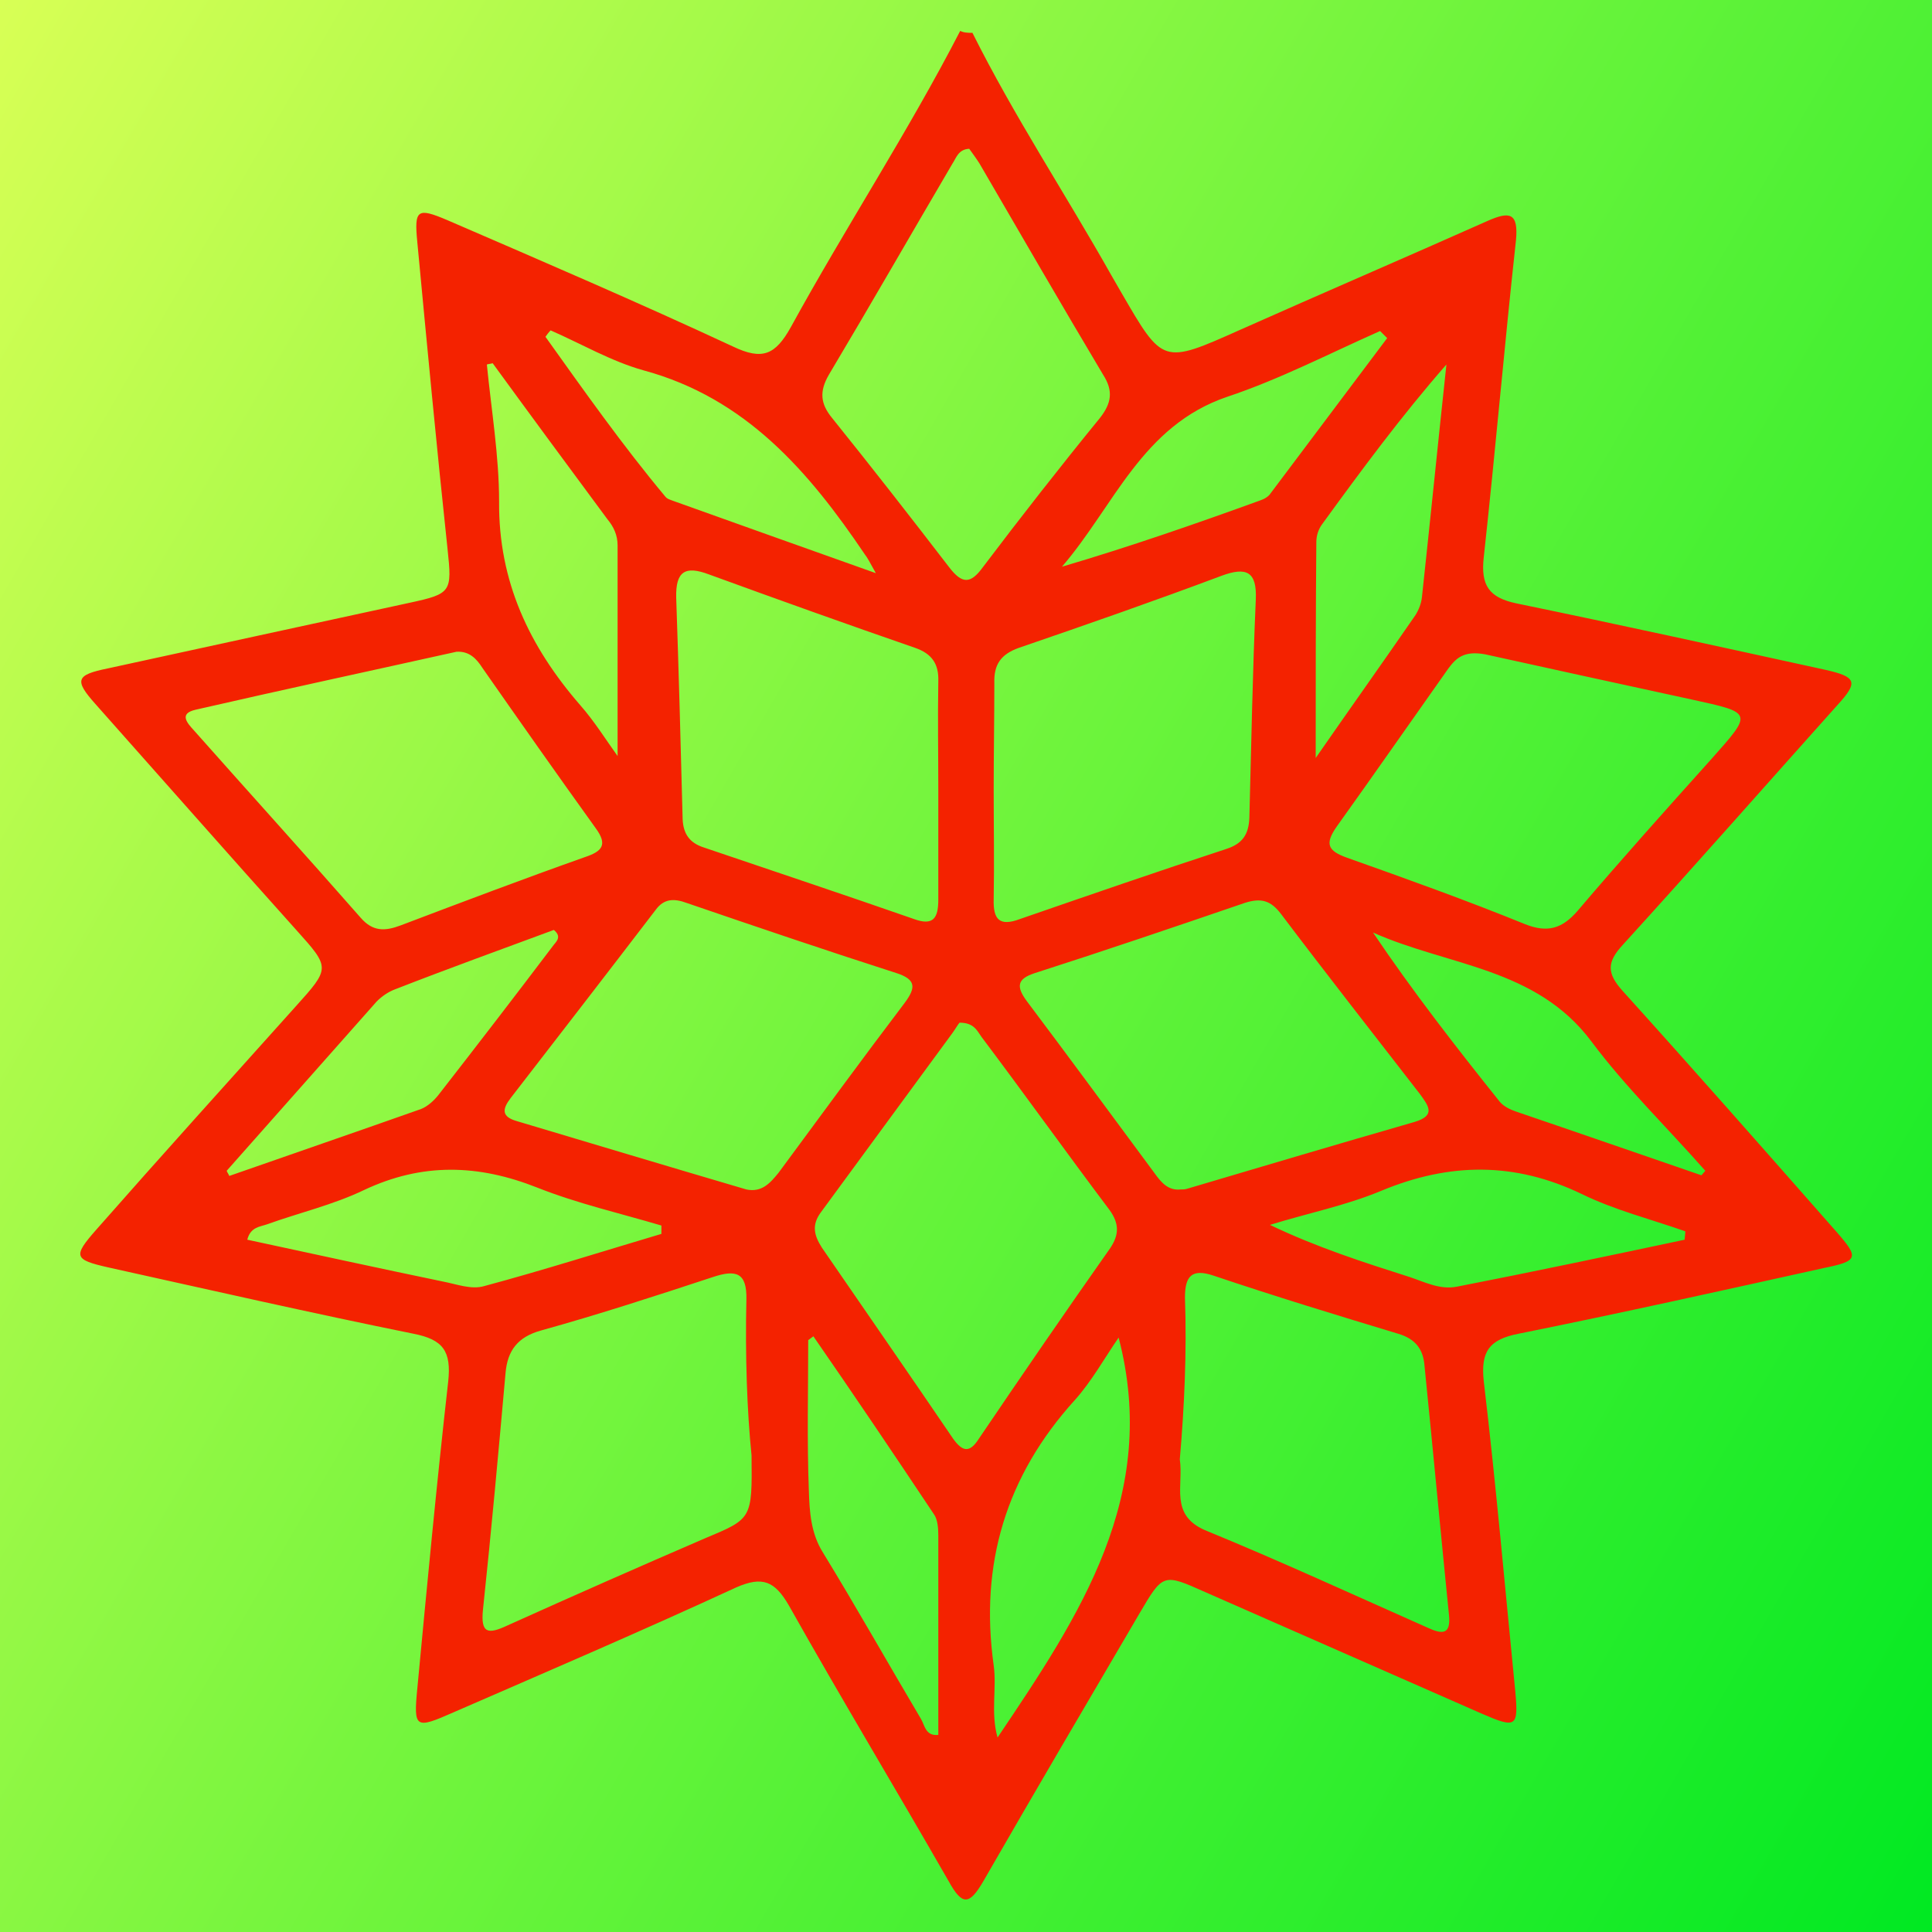
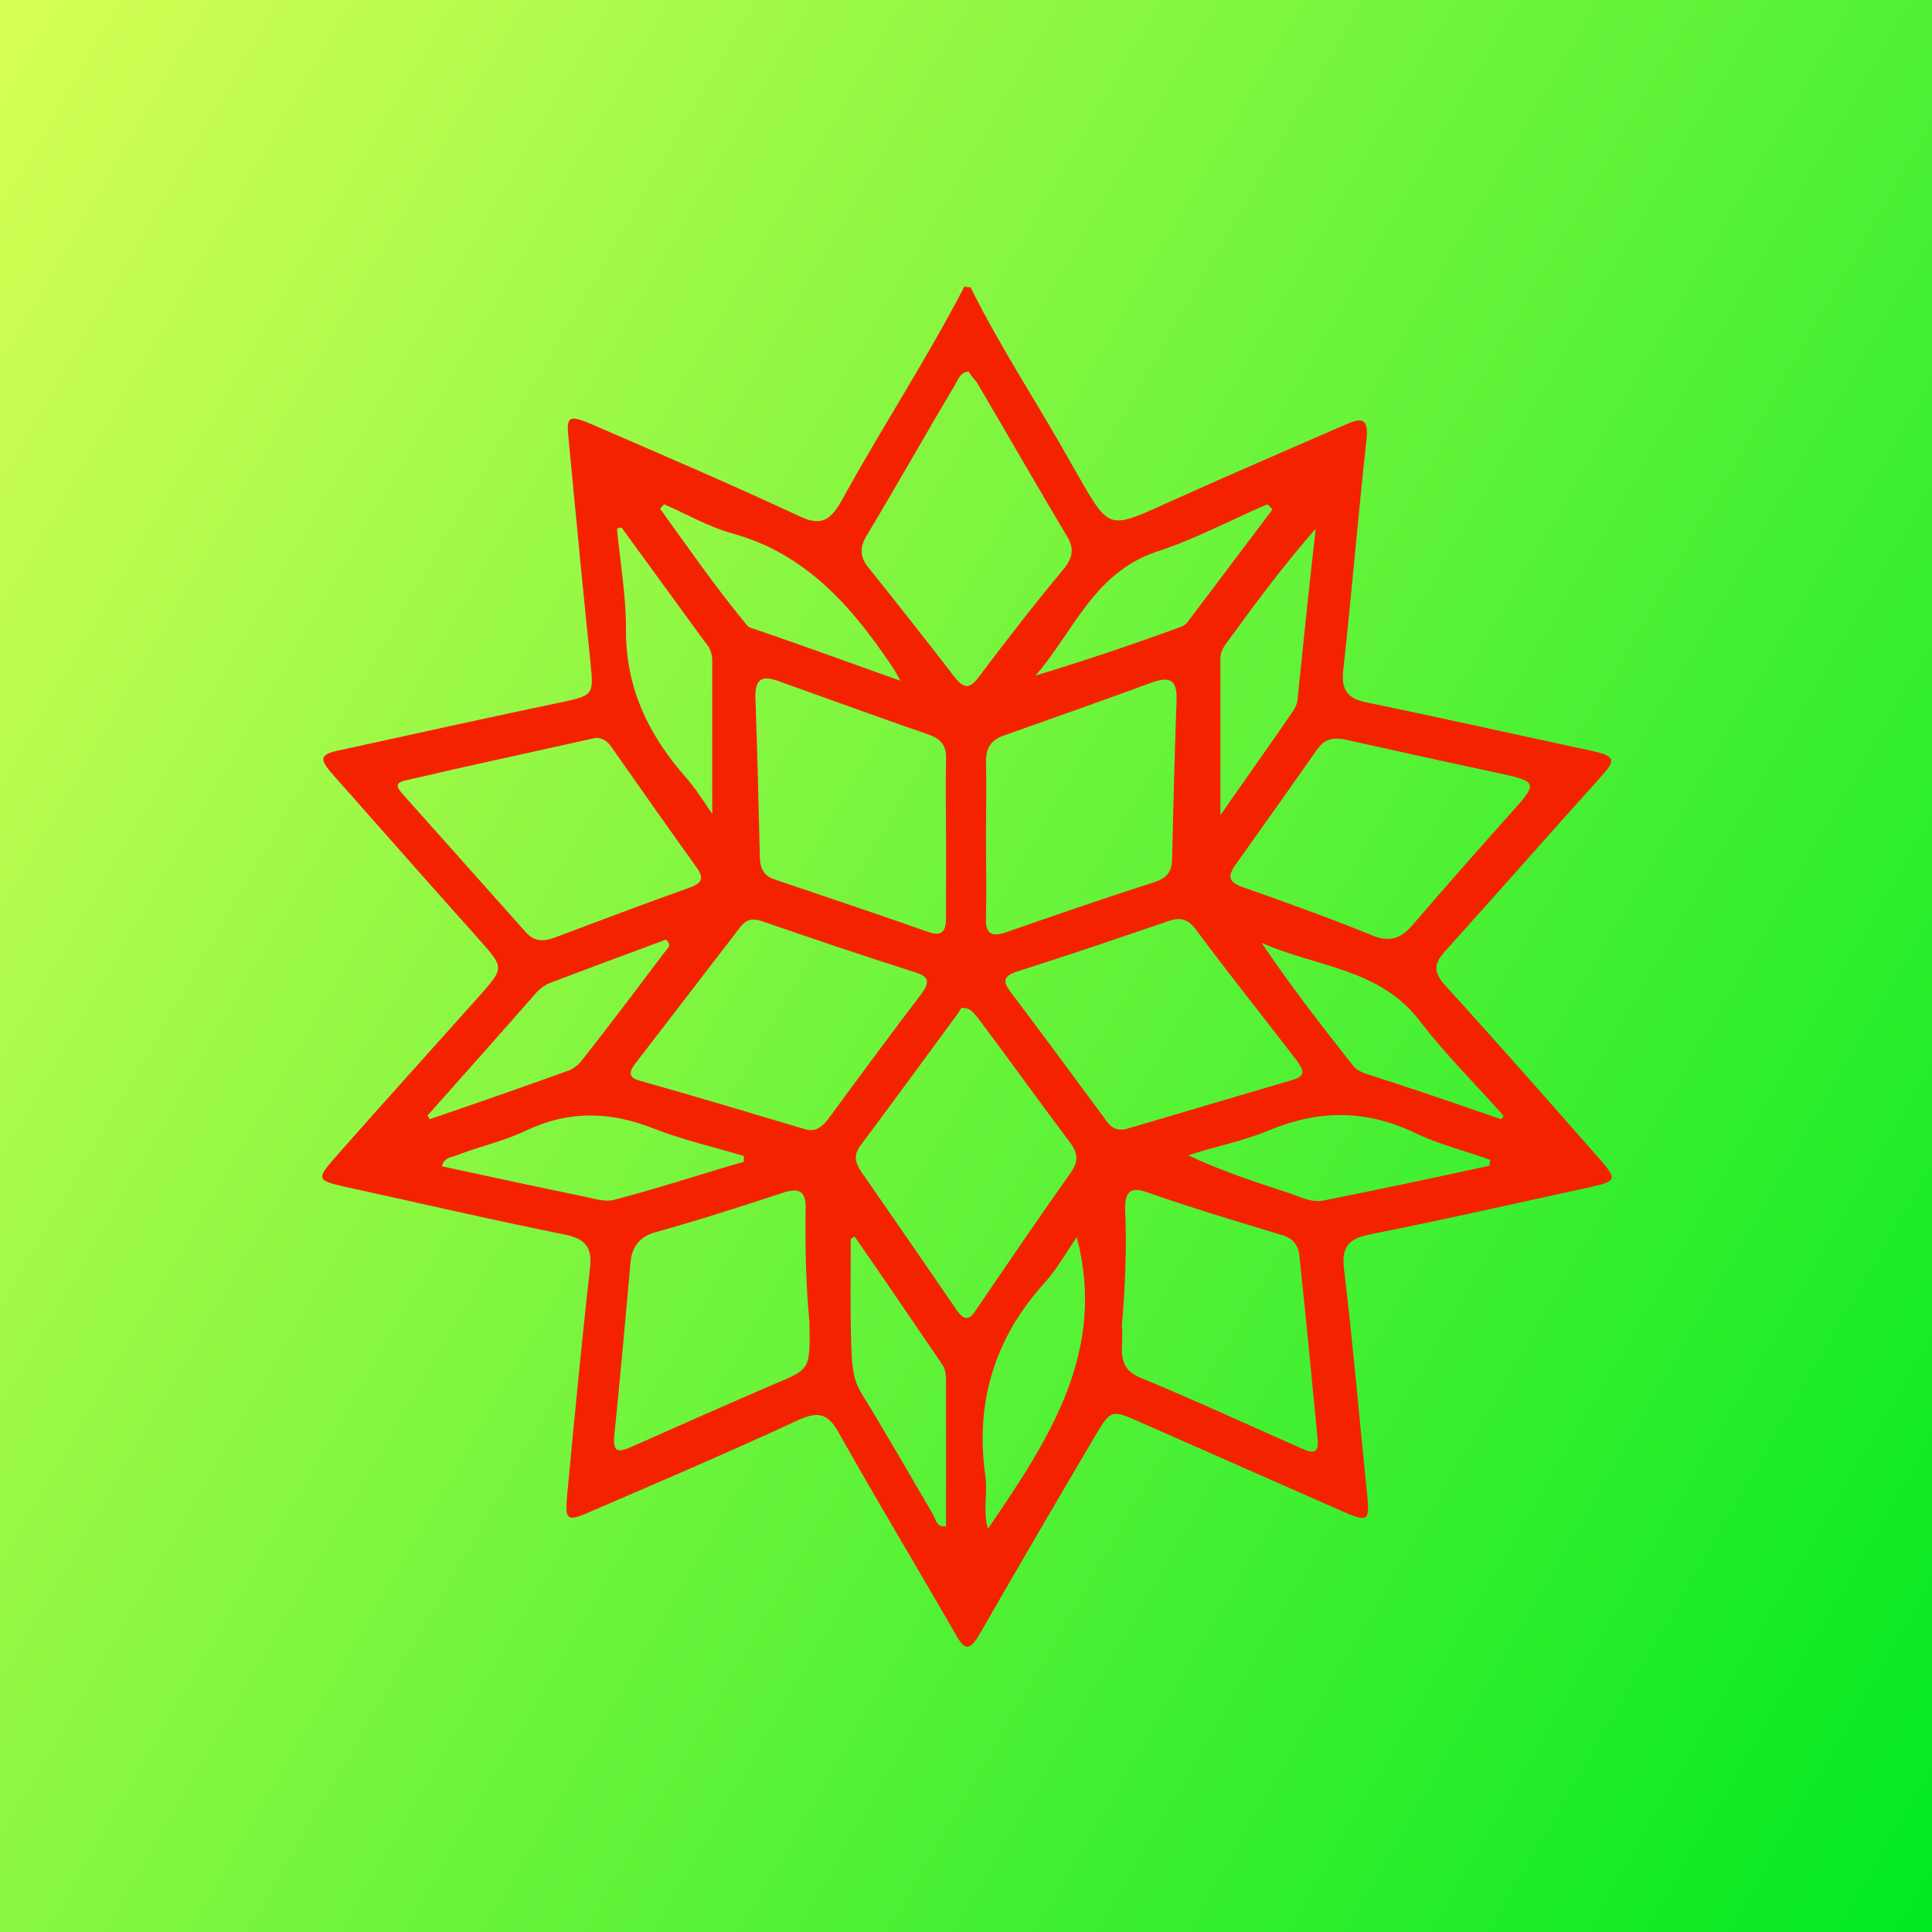
<svg xmlns="http://www.w3.org/2000/svg" version="1.1" id="Layer_1" x="0px" y="0px" viewBox="0 0 300 300" style="enable-background:new 0 0 300 300;" xml:space="preserve">
  <style type="text/css">
	.st0{fill:url(#SVGID_1_);}
	.st1{fill:#F42200;}
</style>
-   <linearGradient id="SVGID_1_" gradientUnits="userSpaceOnUse" x1="327.452" y1="1032.452" x2="-27.452" y2="827.548" gradientTransform="matrix(1 0 0 1 0 -780)">
+   <linearGradient id="SVGID_1_" gradientUnits="userSpaceOnUse" x1="327.452" y1="-732.452" x2="-27.452" y2="-527.548" gradientTransform="matrix(1 0 0 -1 0 -480)">
    <stop offset="0" style="stop-color:#00E922" />
    <stop offset="1" style="stop-color:#D8FF55" />
  </linearGradient>
  <rect class="st0" width="300" height="300" />
-   <path class="st1" d="M151,5.1c6.5,13,14.5,25.1,21.6,37.7c0.5,0.9,1,1.7,1.5,2.6c6.5,11.2,6.4,11.2,18.5,5.8  c12.8-5.7,25.6-11.2,38.4-16.9c3.4-1.5,4.8-1.3,4.4,3c-1.8,16.4-3.2,32.8-5,49.2c-0.5,4.4,0.8,6.3,5.1,7.2  c16,3.3,31.9,6.8,47.9,10.3c4.9,1.1,5.2,1.9,1.9,5.5c-11.1,12.4-22.1,24.9-33.3,37.2c-2.5,2.7-2.5,4.4-0.1,7.1  c11.2,12.4,22.2,24.9,33.2,37.4c3.6,4.1,3.5,4.6-1.9,5.7c-15.8,3.5-31.5,7-47.4,10.2c-4.6,0.9-5.9,2.8-5.4,7.4  c1.9,16,3.3,32.1,4.9,48.2c0.5,5.5,0.1,5.7-5.2,3.4c-14.3-6.3-28.7-12.6-43-18.9c-6.5-2.9-6.5-2.9-10.2,3.4  c-8.1,13.8-16.2,27.6-24.2,41.5c-2.2,3.8-3.3,3.8-5.4,0c-8.2-14.3-16.7-28.4-24.8-42.8c-2.2-3.8-4.1-4.6-8.2-2.8  c-14.5,6.7-29.2,13-43.9,19.4c-5.9,2.6-6.2,2.5-5.6-3.7c1.5-15.9,3-31.8,4.8-47.7c0.5-4.7-0.8-6.5-5.4-7.4  c-15.8-3.2-31.6-6.8-47.4-10.3c-5.3-1.2-5.5-1.7-1.9-5.8c10.2-11.6,20.6-23.1,31-34.7c5.4-6,5.4-6,0.1-11.9  c-10.5-11.7-20.8-23.4-31.2-35.1c-3.3-3.7-3-4.5,1.9-5.5c15.6-3.4,31.2-6.8,46.9-10.2c6.5-1.4,6.6-1.7,5.9-8.3  c-1.7-15.9-3.2-31.8-4.7-47.7c-0.5-5.1,0-5.4,4.7-3.4c14.8,6.4,29.7,12.8,44.3,19.6c4.6,2.2,6.6,1.3,9-3c8.5-15.5,18.2-30.3,26.3-46  C149.7,5.1,150.4,5.1,151,5.1z M145.7,122.8c0-5.7-0.1-11.3,0-17c0.1-2.7-1-4.3-3.6-5.2c-10.7-3.7-21.3-7.5-32-11.4  c-3.7-1.4-5.2-0.5-5.1,3.6c0.4,11.5,0.7,22.9,1,34.4c0.1,2.3,1.1,3.7,3.3,4.4c10.9,3.7,21.7,7.3,32.6,11.1c3,1.1,3.8-0.1,3.8-3  C145.7,134.1,145.7,128.5,145.7,122.8z M154.3,122.6c0,5.7,0.1,11.3,0,17c-0.1,3.2,0.9,4.3,4.1,3.1c10.7-3.7,21.4-7.4,32.1-10.9  c2.4-0.8,3.4-2.2,3.5-4.8c0.3-11.3,0.5-22.6,1-33.9c0.2-4.4-1.5-5.1-5.3-3.7c-10.4,3.9-21,7.6-31.5,11.2c-2.8,1-3.9,2.6-3.8,5.5  C154.4,111.6,154.3,117.1,154.3,122.6z M183.3,184.7c0.3,0,0.7,0,1-0.1c11.8-3.5,23.6-7,35.4-10.4c3.3-1,2.1-2.5,0.8-4.3  c-7.2-9.3-14.5-18.6-21.6-28c-1.6-2.1-3.1-2.5-5.6-1.7c-10.8,3.7-21.7,7.4-32.6,10.9c-2.8,0.9-2.9,2.1-1.3,4.3  c6.7,8.9,13.3,17.9,19.9,26.8C180.3,183.6,181.4,184.9,183.3,184.7z M115.9,184.7c2.4,0.5,3.7-1,5-2.6c6.5-8.8,13-17.7,19.6-26.4  c1.7-2.3,1.8-3.6-1.3-4.6c-10.9-3.5-21.8-7.2-32.6-10.9c-1.9-0.7-3.5-0.7-4.8,1.1c-7.5,9.8-15,19.5-22.5,29.2  c-1.3,1.7-1.5,2.9,1,3.6C92,177.6,104,181.2,115.9,184.7z M149,158.8c-0.2,0.2-0.6,0.9-1.1,1.6c-6.8,9.3-13.6,18.5-20.4,27.8  c-1.5,2-1.1,3.6,0.1,5.5c6.8,9.9,13.6,19.7,20.4,29.7c1.5,2.1,2.6,2.2,4,0c6.7-9.9,13.5-19.8,20.4-29.6c1.4-2.1,1.4-3.8-0.1-5.9  c-6.7-8.9-13.2-18-19.9-26.9C151.7,160,151.2,158.8,149,158.8z M183.2,226.6c0.6,4.1-1.6,8.6,3.9,11c11.7,4.8,23.2,10.1,34.7,15.2  c2.2,1,3.5,1,3.2-2c-1.3-12.9-2.5-25.8-3.8-38.7c-0.2-2.6-1.4-4.2-4.1-5c-9.6-2.9-19.1-5.8-28.6-9c-3.5-1.2-4.5,0.1-4.5,3.4  C184.3,210,183.9,218.5,183.2,226.6z M116.7,226c-0.7-6.9-1-15.5-0.8-24.2c0.1-4.2-1.6-4.7-5.2-3.5c-8.8,2.9-17.7,5.8-26.7,8.3  c-3.6,1-5.2,3.1-5.5,6.6c-1.1,12.3-2.2,24.5-3.5,36.7c-0.4,3.8,0.8,3.9,3.8,2.5c10.2-4.6,20.4-9.1,30.6-13.5  C116.8,235.8,116.8,235.9,116.7,226z M70.9,101.2c-13.5,3-27,5.9-40.5,9c-2.7,0.6-1.3,2.1-0.3,3.2c8.6,9.7,17.3,19.3,25.9,29.1  c1.9,2.2,3.8,2.1,6.2,1.2c9.5-3.6,19-7.2,28.6-10.6c2.7-0.9,3.6-1.9,1.7-4.5c-5.9-8.2-11.8-16.6-17.6-24.9  C74,102.3,72.9,101.1,70.9,101.2z M230.6,101.6c-3.3-0.6-4.5,0.6-5.7,2.2c-5.8,8.2-11.5,16.4-17.3,24.5c-1.9,2.7-1.5,3.8,1.6,4.9  c9.3,3.3,18.5,6.6,27.6,10.3c3.5,1.4,5.8,0.7,8.2-2.1c6.8-8,13.8-15.8,20.8-23.6c6.4-7.2,6.4-7.1-3.2-9.2  C251.6,106.2,240.5,103.8,230.6,101.6z M150.5,23.1c-1.7,0.1-2,1.4-2.6,2.3c-6.4,10.9-12.7,21.9-19.2,32.8c-1.5,2.6-1.3,4.5,0.5,6.7  c6.2,7.7,12.2,15.4,18.2,23.2c2,2.6,3.3,2.6,5.2,0c5.9-7.8,12-15.6,18.2-23.2c1.8-2.3,2.1-4.2,0.5-6.7  c-6.5-10.9-12.8-21.8-19.2-32.8C151.6,24.6,151,23.8,150.5,23.1z M261.6,192.5c0-0.4,0.1-0.9,0.1-1.3c-5.4-1.9-11-3.3-16.1-5.8  c-10.4-5-20.5-4.9-31.1-0.5c-5.5,2.3-11.5,3.5-17.3,5.3c7.3,3.5,14.5,5.8,21.7,8.1c2.4,0.8,4.7,2,7.3,1.5  C238,197.5,249.8,195,261.6,192.5z M102.7,191.6c0-0.4,0-0.9,0-1.3c-6.4-1.9-13-3.4-19.3-5.9c-9.1-3.6-17.8-3.9-26.9,0.4  c-4.8,2.3-10,3.5-15,5.3c-1.1,0.4-2.6,0.4-3.1,2.4c10.2,2.2,20.3,4.4,30.4,6.5c2.1,0.4,4.4,1.3,6.4,0.7  C84.5,197.2,93.6,194.3,102.7,191.6z M126.3,207.5c-0.3,0.2-0.5,0.4-0.8,0.6c0,7.8-0.2,15.6,0.1,23.4c0.1,3.2,0.3,6.6,2.2,9.6  c5.2,8.5,10.1,17.2,15.2,25.8c0.6,1,0.7,2.7,2.7,2.5c0-10.4,0-20.7,0-31c0-1.1-0.1-2.5-0.7-3.3C138.8,225.8,132.6,216.6,126.3,207.5  z M173.7,207.7c-2.2,3.2-4.2,6.8-6.8,9.7c-10.7,11.8-14.8,25.5-12.6,41.2c0.5,3.6-0.5,7.3,0.6,11.2  C167.7,250.8,180.1,232.2,173.7,207.7z M204.3,117.7c5.2-7.5,10.4-14.8,15.5-22.2c0.5-0.8,0.9-1.8,1-2.8c1.3-12,2.5-24,3.8-36.1  c-7,8-13.2,16.4-19.3,24.8c-0.6,0.8-0.9,1.8-0.9,2.8C204.3,95.2,204.3,106.2,204.3,117.7z M76.5,56.4c-0.3,0.1-0.6,0.1-0.9,0.2  c0.7,7.1,1.9,14.2,1.9,21.3c-0.1,12.4,4.7,22.5,12.6,31.6c2.2,2.5,4,5.4,5.8,7.9c0-11.1,0-21.9,0-32.7c0-1.6-0.6-2.9-1.6-4.1  C88.3,72.5,82.4,64.5,76.5,56.4z M264.2,182.5c0.2-0.2,0.4-0.5,0.6-0.7c-5.9-6.7-12.4-13-17.7-20.1c-8.6-11.5-22.3-11.7-33.9-16.9  c6.2,9.2,12.9,17.8,19.7,26.3c0.6,0.7,1.6,1.2,2.5,1.5C245.1,175.9,254.6,179.2,264.2,182.5z M35.2,181.8c0.1,0.3,0.3,0.5,0.4,0.8  c10-3.5,19.9-6.9,29.8-10.4c1-0.4,2-1.3,2.7-2.2c6-7.7,12-15.5,17.9-23.3c0.5-0.6,1.2-1.3,0-2.3c-8.1,3-16.4,6-24.6,9.2  c-1.1,0.4-2.1,1.1-2.9,1.9C50.8,164.2,43,173,35.2,181.8z M136,89c-1-1.8-1.3-2.4-1.7-2.9c-8.7-12.9-18.5-24.3-34.4-28.6  c-5-1.4-9.6-4.1-14.4-6.2c-0.3,0.3-0.6,0.7-0.8,1c6,8.4,12,16.9,18.6,24.8c0.3,0.4,0.8,0.5,1.3,0.7C114.7,81.4,124.7,85,136,89z   M215.4,52.5c-0.4-0.4-0.7-0.7-1.1-1.1c-7.9,3.5-15.6,7.5-23.7,10.2c-13.3,4.5-17.6,17-25.7,26.4c10.5-3.1,20.6-6.6,30.8-10.3  c0.6-0.2,1.3-0.6,1.6-1.1C203.3,68.6,209.4,60.5,215.4,52.5z" />
+   <path class="st1" d="M150.7,44.6c4.7,9.5,10.6,18.3,15.7,27.5c0.4,0.7,0.7,1.2,1.1,1.9c4.7,8.2,4.7,8.2,13.5,4.2  c9.3-4.2,18.6-8.2,28-12.3c2.5-1.1,3.5-0.9,3.2,2.2c-1.3,11.9-2.3,23.9-3.6,35.8c-0.4,3.2,0.6,4.6,3.7,5.2c11.7,2.4,23.2,5,34.9,7.5  c3.6,0.8,3.8,1.4,1.4,4c-8.1,9-16.1,18.1-24.2,27.1c-1.8,2-1.8,3.2-0.1,5.2c8.2,9,16.2,18.1,24.2,27.2c2.6,3,2.5,3.3-1.4,4.2  c-11.5,2.5-22.9,5.1-34.5,7.4c-3.3,0.7-4.3,2-3.9,5.4c1.4,11.7,2.4,23.4,3.6,35.1c0.4,4,0.1,4.2-3.8,2.5  c-10.4-4.6-20.9-9.2-31.3-13.8c-4.7-2.1-4.7-2.1-7.4,2.5c-5.9,10-11.8,20.1-17.6,30.2c-1.6,2.8-2.4,2.8-3.9,0  c-6-10.4-12.2-20.7-18.1-31.2c-1.6-2.8-3-3.3-6-2c-10.6,4.9-21.3,9.5-32,14.1c-4.3,1.9-4.5,1.8-4.1-2.7c1.1-11.6,2.2-23.2,3.5-34.7  c0.4-3.4-0.6-4.7-3.9-5.4c-11.5-2.3-23-5-34.5-7.5c-3.9-0.9-4-1.2-1.4-4.2c7.4-8.4,15-16.8,22.6-25.3c3.9-4.4,3.9-4.4,0.1-8.7  c-7.6-8.5-15.1-17-22.7-25.6c-2.4-2.7-2.2-3.3,1.4-4c11.4-2.5,22.7-5,34.2-7.4c4.7-1,4.8-1.2,4.3-6c-1.2-11.6-2.3-23.2-3.4-34.7  c-0.4-3.7,0-3.9,3.4-2.5c10.8,4.7,21.6,9.3,32.3,14.3c3.3,1.6,4.8,0.9,6.6-2.2c6.2-11.3,13.3-22.1,19.2-33.5  C149.8,44.6,150.3,44.6,150.7,44.6z M146.9,130.3c0-4.2-0.1-8.2,0-12.4c0.1-2-0.7-3.1-2.6-3.8c-7.8-2.7-15.5-5.5-23.3-8.3  c-2.7-1-3.8-0.4-3.7,2.6c0.3,8.4,0.5,16.7,0.7,25c0.1,1.7,0.8,2.7,2.4,3.2c7.9,2.7,15.8,5.3,23.7,8.1c2.2,0.8,2.8-0.1,2.8-2.2  C146.9,138.5,146.9,134.4,146.9,130.3z M153.1,130.1c0,4.2,0.1,8.2,0,12.4c-0.1,2.3,0.7,3.1,3,2.3c7.8-2.7,15.6-5.4,23.4-7.9  c1.7-0.6,2.5-1.6,2.5-3.5c0.2-8.2,0.4-16.5,0.7-24.7c0.1-3.2-1.1-3.7-3.9-2.7c-7.6,2.8-15.3,5.5-22.9,8.2c-2,0.7-2.8,1.9-2.8,4  C153.2,122.1,153.1,126.1,153.1,130.1z M174.2,175.4c0.2,0,0.5,0,0.7-0.1c8.6-2.5,17.2-5.1,25.8-7.6c2.4-0.7,1.5-1.8,0.6-3.1  c-5.2-6.8-10.6-13.5-15.7-20.4c-1.2-1.5-2.3-1.8-4.1-1.2c-7.9,2.7-15.8,5.4-23.7,7.9c-2,0.7-2.1,1.5-0.9,3.1  c4.9,6.5,9.7,13,14.5,19.5C172.1,174.6,172.9,175.5,174.2,175.4z M125.2,175.4c1.7,0.4,2.7-0.7,3.6-1.9c4.7-6.4,9.5-12.9,14.3-19.2  c1.2-1.7,1.3-2.6-0.9-3.3c-7.9-2.5-15.9-5.2-23.7-7.9c-1.4-0.5-2.5-0.5-3.5,0.8c-5.5,7.1-10.9,14.2-16.4,21.3  c-0.9,1.2-1.1,2.1,0.7,2.6C107.8,170.2,116.5,172.8,125.2,175.4z M149.3,156.5c-0.1,0.1-0.4,0.7-0.8,1.2c-5,6.8-9.9,13.5-14.9,20.2  c-1.1,1.5-0.8,2.6,0.1,4c5,7.2,9.9,14.3,14.9,21.6c1.1,1.5,1.9,1.6,2.9,0c4.9-7.2,9.8-14.4,14.9-21.6c1-1.5,1-2.8-0.1-4.3  c-4.9-6.5-9.6-13.1-14.5-19.6C151.2,157.4,150.9,156.5,149.3,156.5z M174.2,205.9c0.4,3-1.2,6.3,2.8,8c8.5,3.5,16.9,7.4,25.3,11.1  c1.6,0.7,2.5,0.7,2.3-1.5c-0.9-9.4-1.8-18.8-2.8-28.2c-0.1-1.9-1-3.1-3-3.6c-7-2.1-13.9-4.2-20.8-6.6c-2.5-0.9-3.3,0.1-3.3,2.5  C175,193.8,174.7,200,174.2,205.9z M125.7,205.4c-0.5-5-0.7-11.3-0.6-17.6c0.1-3.1-1.2-3.4-3.8-2.5c-6.4,2.1-12.9,4.2-19.4,6  c-2.6,0.7-3.8,2.3-4,4.8c-0.8,9-1.6,17.8-2.5,26.7c-0.3,2.8,0.6,2.8,2.8,1.8c7.4-3.3,14.9-6.6,22.3-9.8  C125.8,212.6,125.8,212.6,125.7,205.4z M92.4,114.6c-9.8,2.2-19.7,4.3-29.5,6.6c-2,0.4-0.9,1.5-0.2,2.3c6.3,7.1,12.6,14.1,18.9,21.2  c1.4,1.6,2.8,1.5,4.5,0.9c6.9-2.6,13.8-5.2,20.8-7.7c2-0.7,2.6-1.4,1.2-3.3c-4.3-6-8.6-12.1-12.8-18.1  C94.6,115.4,93.8,114.5,92.4,114.6z M208.7,114.8c-2.4-0.4-3.3,0.4-4.2,1.6c-4.2,6-8.4,11.9-12.6,17.8c-1.4,2-1.1,2.8,1.2,3.6  c6.8,2.4,13.5,4.8,20.1,7.5c2.5,1,4.2,0.5,6-1.5c5-5.8,10-11.5,15.1-17.2c4.7-5.2,4.7-5.2-2.3-6.7  C224,118.2,215.9,116.4,208.7,114.8z M150.4,57.7c-1.2,0.1-1.5,1-1.9,1.7c-4.7,7.9-9.2,15.9-14,23.9c-1.1,1.9-0.9,3.3,0.4,4.9  c4.5,5.6,8.9,11.2,13.3,16.9c1.5,1.9,2.4,1.9,3.8,0c4.3-5.7,8.7-11.4,13.3-16.9c1.3-1.7,1.5-3.1,0.4-4.9c-4.7-7.9-9.3-15.9-14-23.9  C151.2,58.8,150.7,58.2,150.4,57.7z M231.3,181c0-0.3,0.1-0.7,0.1-0.9c-3.9-1.4-8-2.4-11.7-4.2c-7.6-3.6-14.9-3.6-22.6-0.4  c-4,1.7-8.4,2.5-12.6,3.9c5.3,2.5,10.6,4.2,15.8,5.9c1.7,0.6,3.4,1.5,5.3,1.1C214.1,184.7,222.7,182.9,231.3,181z M115.5,180.4  c0-0.3,0-0.7,0-0.9c-4.7-1.4-9.5-2.5-14.1-4.3c-6.6-2.6-13-2.8-19.6,0.3c-3.5,1.7-7.3,2.5-10.9,3.9c-0.8,0.3-1.9,0.3-2.3,1.7  c7.4,1.6,14.8,3.2,22.1,4.7c1.5,0.3,3.2,0.9,4.7,0.5C102.3,184.5,108.9,182.3,115.5,180.4z M132.7,192c-0.2,0.1-0.4,0.3-0.6,0.4  c0,5.7-0.1,11.4,0.1,17c0.1,2.3,0.2,4.8,1.6,7c3.8,6.2,7.4,12.5,11.1,18.8c0.4,0.7,0.5,2,2,1.8c0-7.6,0-15.1,0-22.6  c0-0.8-0.1-1.8-0.5-2.4C141.8,205.3,137.3,198.6,132.7,192z M167.2,192.1c-1.6,2.3-3.1,5-5,7.1c-7.8,8.6-10.8,18.6-9.2,30  c0.4,2.6-0.4,5.3,0.4,8.2C162.9,223.5,171.9,209.9,167.2,192.1z M189.5,126.6c3.8-5.5,7.6-10.8,11.3-16.2c0.4-0.6,0.7-1.3,0.7-2  c0.9-8.7,1.8-17.5,2.8-26.3c-5.1,5.8-9.6,11.9-14.1,18.1c-0.4,0.6-0.7,1.3-0.7,2C189.5,110.2,189.5,118.2,189.5,126.6z M96.5,81.9  C96.2,82,96,82,95.8,82.1c0.5,5.2,1.4,10.3,1.4,15.5c-0.1,9,3.4,16.4,9.2,23c1.6,1.8,2.9,3.9,4.2,5.8c0-8.1,0-15.9,0-23.8  c0-1.2-0.4-2.1-1.2-3C105.1,93.7,100.8,87.8,96.5,81.9z M233.1,173.8c0.1-0.1,0.3-0.4,0.4-0.5c-4.3-4.9-9-9.5-12.9-14.6  c-6.3-8.4-16.2-8.5-24.7-12.3c4.5,6.7,9.4,13,14.3,19.2c0.4,0.5,1.2,0.9,1.8,1.1C219.2,169,226.2,171.4,233.1,173.8z M66.4,173.2  c0.1,0.2,0.2,0.4,0.3,0.6c7.3-2.5,14.5-5,21.7-7.6c0.7-0.3,1.5-0.9,2-1.6c4.4-5.6,8.7-11.3,13-17c0.4-0.4,0.9-0.9,0-1.7  c-5.9,2.2-11.9,4.4-17.9,6.7c-0.8,0.3-1.5,0.8-2.1,1.4C77.8,160.4,72.1,166.8,66.4,173.2z M139.8,105.7c-0.7-1.3-0.9-1.7-1.2-2.1  c-6.3-9.4-13.5-17.7-25-20.8c-3.6-1-7-3-10.5-4.5c-0.2,0.2-0.4,0.5-0.6,0.7c4.4,6.1,8.7,12.3,13.5,18.1c0.2,0.3,0.6,0.4,0.9,0.5  C124.3,100.1,131.6,102.8,139.8,105.7z M197.6,79.1c-0.3-0.3-0.5-0.5-0.8-0.8c-5.8,2.5-11.4,5.5-17.3,7.4  c-9.7,3.3-12.8,12.4-18.7,19.2c7.6-2.3,15-4.8,22.4-7.5c0.4-0.1,0.9-0.4,1.2-0.8C188.8,90.8,193.2,84.9,197.6,79.1z" />
</svg>
